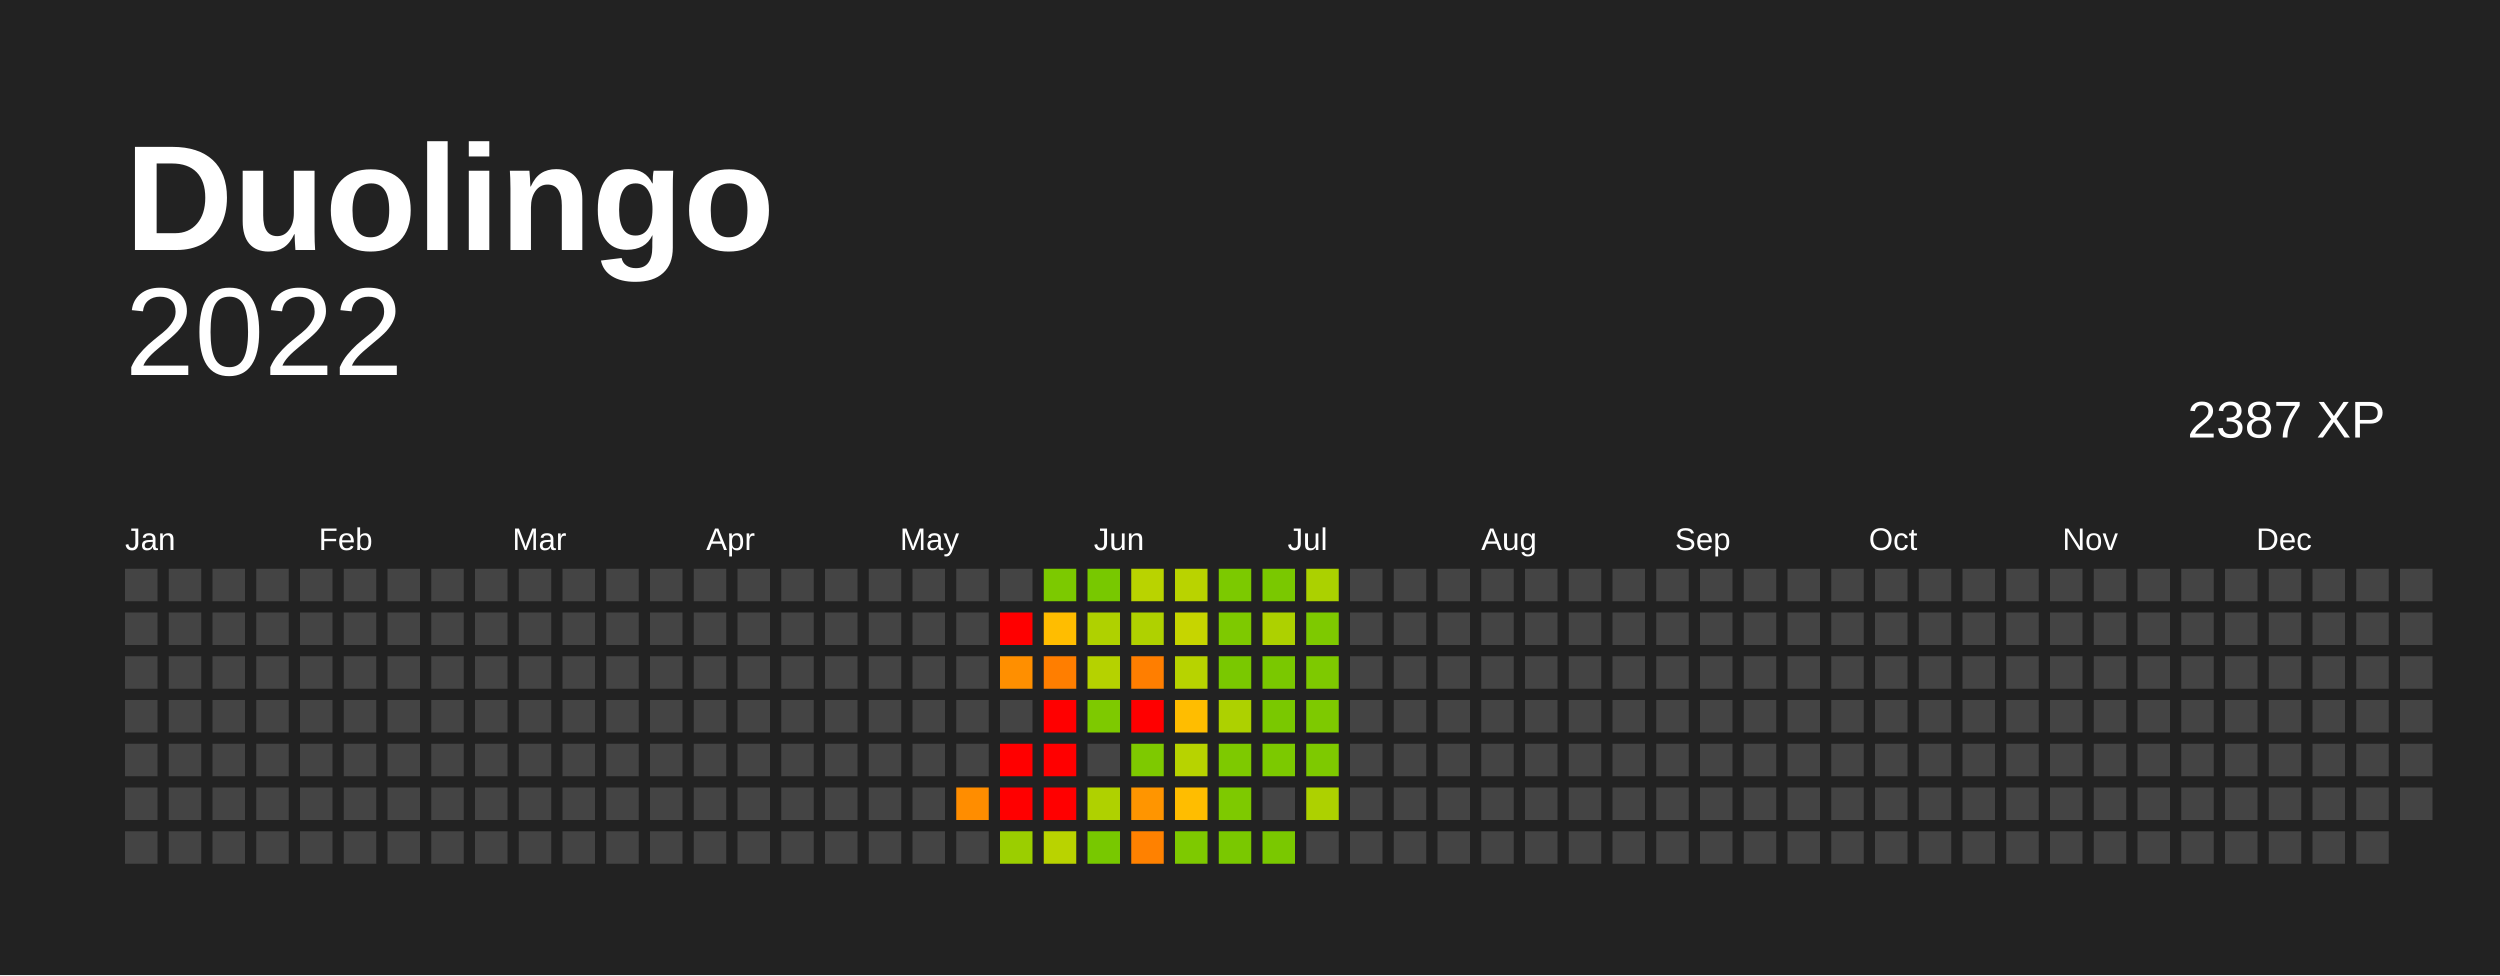
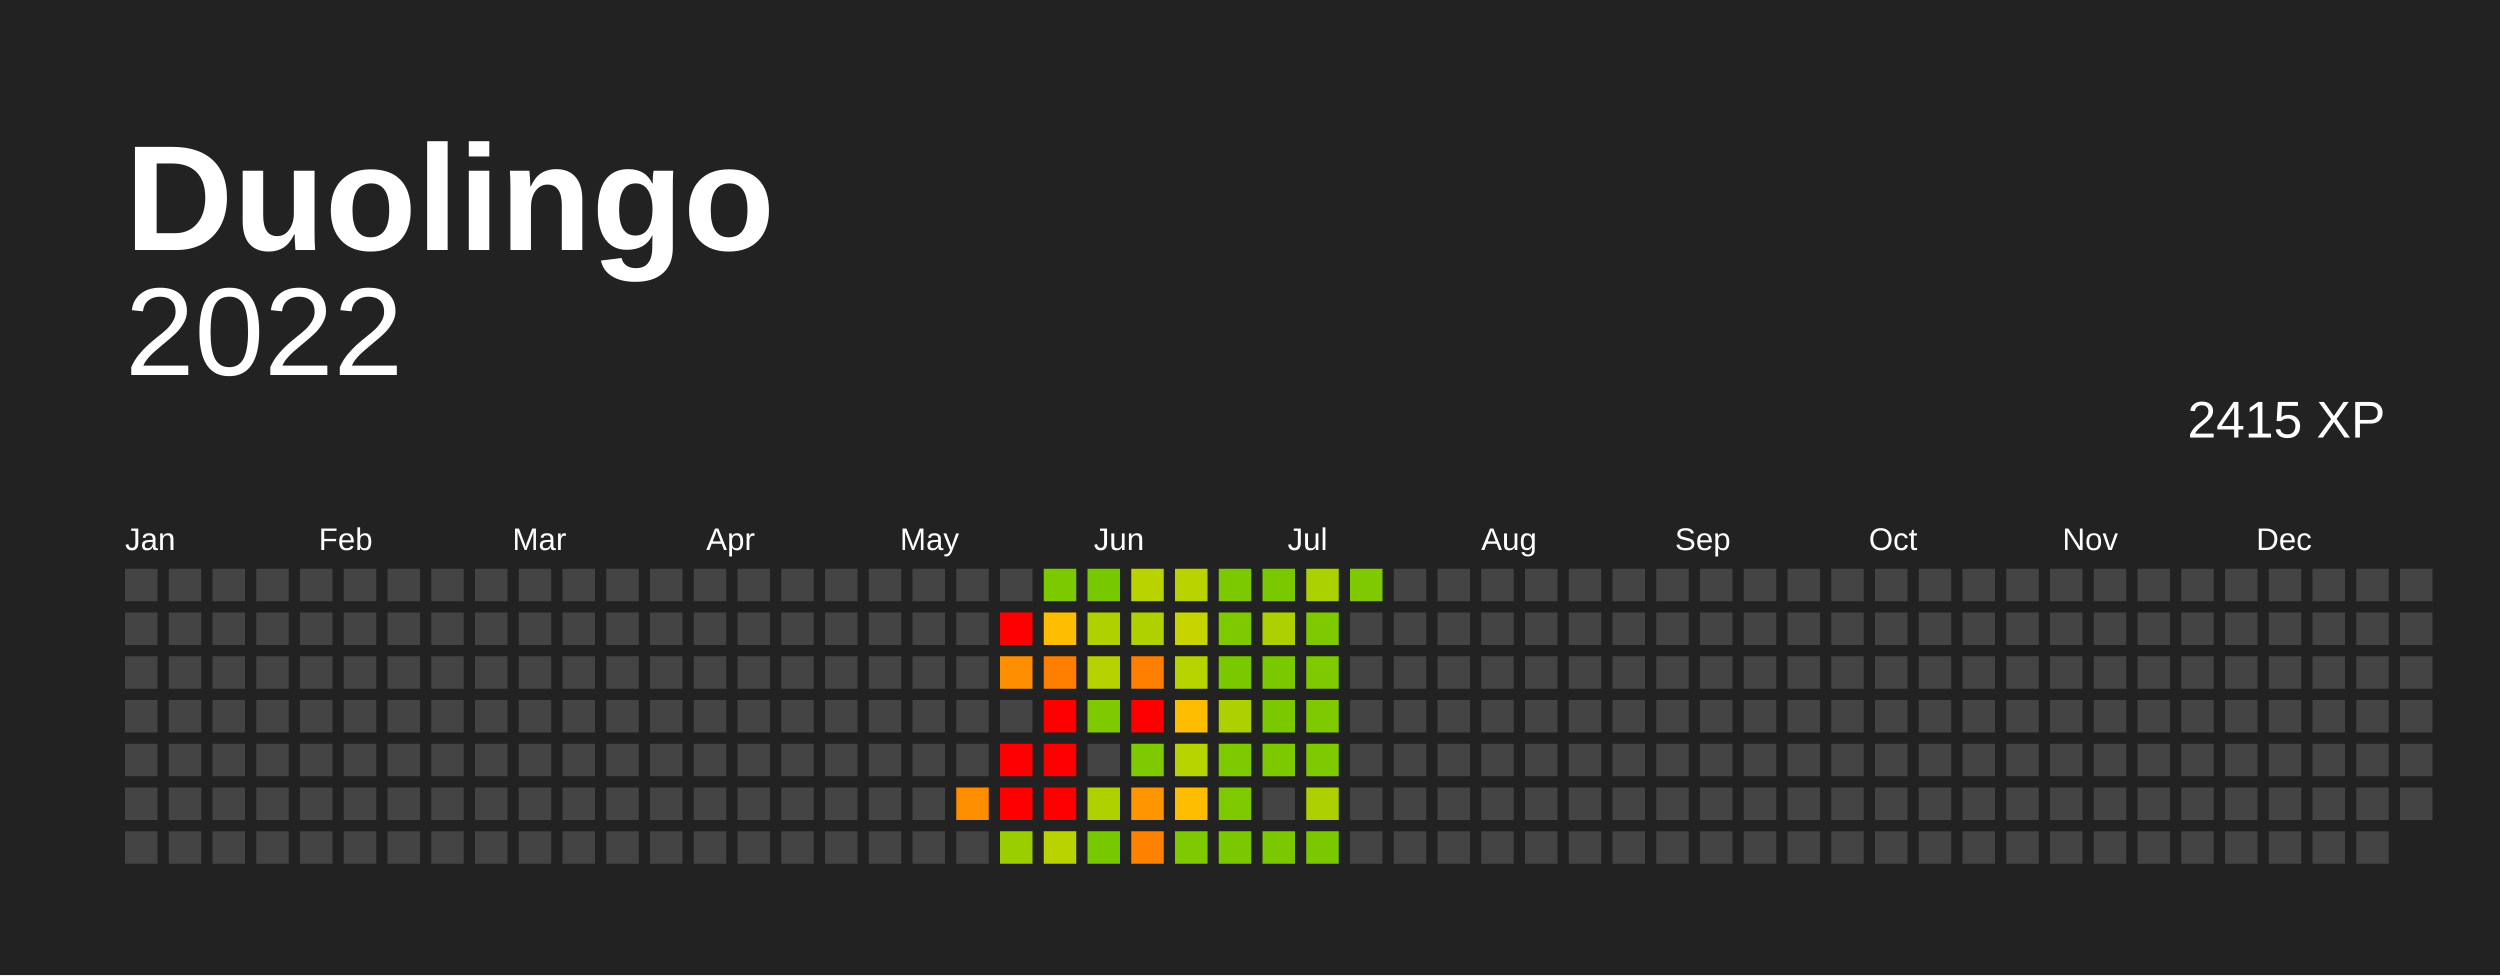
<svg xmlns="http://www.w3.org/2000/svg" baseProfile="full" height="78mm" version="1.1" viewBox="0,0,200,78" width="200mm">
  <defs />
  <rect fill="#222222" height="78" width="200" x="0" y="0" />
  <text fill="#FFFFFF" style="font-size:12px; font-family:Arial; font-weight:bold;" x="10" y="20"> Duolingo</text>
  <text alignment-baseline="hanging" fill="#FFFFFF" style="font-size:10.0px; font-family:Arial;" x="10" y="30">2022</text>
-   <text alignment-baseline="hanging" fill="#FFFFFF" style="font-size:4.125px; font-family:Arial;" x="175" y="35">2387 XP</text>
+   <text alignment-baseline="hanging" fill="#FFFFFF" style="font-size:4.125px; font-family:Arial;" x="175" y="35">2415 XP</text>
  <text fill="#FFFFFF" style="font-size:2.5px; font-family:Arial" x="10.0" y="44">Jan</text>
  <text fill="#FFFFFF" style="font-size:2.5px; font-family:Arial" x="25.5" y="44">Feb</text>
  <text fill="#FFFFFF" style="font-size:2.5px; font-family:Arial" x="41.0" y="44">Mar</text>
  <text fill="#FFFFFF" style="font-size:2.5px; font-family:Arial" x="56.5" y="44">Apr</text>
  <text fill="#FFFFFF" style="font-size:2.5px; font-family:Arial" x="72.0" y="44">May</text>
  <text fill="#FFFFFF" style="font-size:2.5px; font-family:Arial" x="87.5" y="44">Jun</text>
  <text fill="#FFFFFF" style="font-size:2.5px; font-family:Arial" x="103.0" y="44">Jul</text>
  <text fill="#FFFFFF" style="font-size:2.5px; font-family:Arial" x="118.5" y="44">Aug</text>
  <text fill="#FFFFFF" style="font-size:2.5px; font-family:Arial" x="134.0" y="44">Sep</text>
  <text fill="#FFFFFF" style="font-size:2.5px; font-family:Arial" x="149.5" y="44">Oct</text>
  <text fill="#FFFFFF" style="font-size:2.5px; font-family:Arial" x="165.0" y="44">Nov</text>
  <text fill="#FFFFFF" style="font-size:2.5px; font-family:Arial" x="180.5" y="44">Dec</text>
  <rect fill="#444444" height="2.6" width="2.6" x="10.0" y="45.5" />
  <rect fill="#444444" height="2.6" width="2.6" x="10.0" y="49.0" />
  <rect fill="#444444" height="2.6" width="2.6" x="10.0" y="52.5" />
  <rect fill="#444444" height="2.6" width="2.6" x="10.0" y="56.0" />
  <rect fill="#444444" height="2.6" width="2.6" x="10.0" y="59.5" />
  <rect fill="#444444" height="2.6" width="2.6" x="10.0" y="63.0" />
  <rect fill="#444444" height="2.6" width="2.6" x="10.0" y="66.5" />
  <rect fill="#444444" height="2.6" width="2.6" x="13.5" y="45.5" />
  <rect fill="#444444" height="2.6" width="2.6" x="13.5" y="49.0" />
  <rect fill="#444444" height="2.6" width="2.6" x="13.5" y="52.5" />
  <rect fill="#444444" height="2.6" width="2.6" x="13.5" y="56.0" />
  <rect fill="#444444" height="2.6" width="2.6" x="13.5" y="59.5" />
  <rect fill="#444444" height="2.6" width="2.6" x="13.5" y="63.0" />
  <rect fill="#444444" height="2.6" width="2.6" x="13.5" y="66.5" />
  <rect fill="#444444" height="2.6" width="2.6" x="17.0" y="45.5" />
  <rect fill="#444444" height="2.6" width="2.6" x="17.0" y="49.0" />
  <rect fill="#444444" height="2.6" width="2.6" x="17.0" y="52.5" />
  <rect fill="#444444" height="2.6" width="2.6" x="17.0" y="56.0" />
  <rect fill="#444444" height="2.6" width="2.6" x="17.0" y="59.5" />
  <rect fill="#444444" height="2.6" width="2.6" x="17.0" y="63.0" />
  <rect fill="#444444" height="2.6" width="2.6" x="17.0" y="66.5" />
  <rect fill="#444444" height="2.6" width="2.6" x="20.5" y="45.5" />
  <rect fill="#444444" height="2.6" width="2.6" x="20.5" y="49.0" />
  <rect fill="#444444" height="2.6" width="2.6" x="20.5" y="52.5" />
  <rect fill="#444444" height="2.6" width="2.6" x="20.5" y="56.0" />
  <rect fill="#444444" height="2.6" width="2.6" x="20.5" y="59.5" />
  <rect fill="#444444" height="2.6" width="2.6" x="20.5" y="63.0" />
  <rect fill="#444444" height="2.6" width="2.6" x="20.5" y="66.5" />
  <rect fill="#444444" height="2.6" width="2.6" x="24.0" y="45.5" />
  <rect fill="#444444" height="2.6" width="2.6" x="24.0" y="49.0" />
  <rect fill="#444444" height="2.6" width="2.6" x="24.0" y="52.5" />
  <rect fill="#444444" height="2.6" width="2.6" x="24.0" y="56.0" />
  <rect fill="#444444" height="2.6" width="2.6" x="24.0" y="59.5" />
  <rect fill="#444444" height="2.6" width="2.6" x="24.0" y="63.0" />
  <rect fill="#444444" height="2.6" width="2.6" x="24.0" y="66.5" />
  <rect fill="#444444" height="2.6" width="2.6" x="27.5" y="45.5" />
  <rect fill="#444444" height="2.6" width="2.6" x="27.5" y="49.0" />
  <rect fill="#444444" height="2.6" width="2.6" x="27.5" y="52.5" />
  <rect fill="#444444" height="2.6" width="2.6" x="27.5" y="56.0" />
  <rect fill="#444444" height="2.6" width="2.6" x="27.5" y="59.5" />
  <rect fill="#444444" height="2.6" width="2.6" x="27.5" y="63.0" />
  <rect fill="#444444" height="2.6" width="2.6" x="27.5" y="66.5" />
  <rect fill="#444444" height="2.6" width="2.6" x="31.0" y="45.5" />
  <rect fill="#444444" height="2.6" width="2.6" x="31.0" y="49.0" />
  <rect fill="#444444" height="2.6" width="2.6" x="31.0" y="52.5" />
  <rect fill="#444444" height="2.6" width="2.6" x="31.0" y="56.0" />
  <rect fill="#444444" height="2.6" width="2.6" x="31.0" y="59.5" />
  <rect fill="#444444" height="2.6" width="2.6" x="31.0" y="63.0" />
  <rect fill="#444444" height="2.6" width="2.6" x="31.0" y="66.5" />
  <rect fill="#444444" height="2.6" width="2.6" x="34.5" y="45.5" />
  <rect fill="#444444" height="2.6" width="2.6" x="34.5" y="49.0" />
  <rect fill="#444444" height="2.6" width="2.6" x="34.5" y="52.5" />
  <rect fill="#444444" height="2.6" width="2.6" x="34.5" y="56.0" />
  <rect fill="#444444" height="2.6" width="2.6" x="34.5" y="59.5" />
  <rect fill="#444444" height="2.6" width="2.6" x="34.5" y="63.0" />
  <rect fill="#444444" height="2.6" width="2.6" x="34.5" y="66.5" />
  <rect fill="#444444" height="2.6" width="2.6" x="38.0" y="45.5" />
  <rect fill="#444444" height="2.6" width="2.6" x="38.0" y="49.0" />
  <rect fill="#444444" height="2.6" width="2.6" x="38.0" y="52.5" />
  <rect fill="#444444" height="2.6" width="2.6" x="38.0" y="56.0" />
  <rect fill="#444444" height="2.6" width="2.6" x="38.0" y="59.5" />
  <rect fill="#444444" height="2.6" width="2.6" x="38.0" y="63.0" />
  <rect fill="#444444" height="2.6" width="2.6" x="38.0" y="66.5" />
  <rect fill="#444444" height="2.6" width="2.6" x="41.5" y="45.5" />
  <rect fill="#444444" height="2.6" width="2.6" x="41.5" y="49.0" />
  <rect fill="#444444" height="2.6" width="2.6" x="41.5" y="52.5" />
  <rect fill="#444444" height="2.6" width="2.6" x="41.5" y="56.0" />
  <rect fill="#444444" height="2.6" width="2.6" x="41.5" y="59.5" />
  <rect fill="#444444" height="2.6" width="2.6" x="41.5" y="63.0" />
  <rect fill="#444444" height="2.6" width="2.6" x="41.5" y="66.5" />
  <rect fill="#444444" height="2.6" width="2.6" x="45.0" y="45.5" />
  <rect fill="#444444" height="2.6" width="2.6" x="45.0" y="49.0" />
  <rect fill="#444444" height="2.6" width="2.6" x="45.0" y="52.5" />
  <rect fill="#444444" height="2.6" width="2.6" x="45.0" y="56.0" />
  <rect fill="#444444" height="2.6" width="2.6" x="45.0" y="59.5" />
  <rect fill="#444444" height="2.6" width="2.6" x="45.0" y="63.0" />
  <rect fill="#444444" height="2.6" width="2.6" x="45.0" y="66.5" />
  <rect fill="#444444" height="2.6" width="2.6" x="48.5" y="45.5" />
  <rect fill="#444444" height="2.6" width="2.6" x="48.5" y="49.0" />
  <rect fill="#444444" height="2.6" width="2.6" x="48.5" y="52.5" />
  <rect fill="#444444" height="2.6" width="2.6" x="48.5" y="56.0" />
  <rect fill="#444444" height="2.6" width="2.6" x="48.5" y="59.5" />
  <rect fill="#444444" height="2.6" width="2.6" x="48.5" y="63.0" />
  <rect fill="#444444" height="2.6" width="2.6" x="48.5" y="66.5" />
  <rect fill="#444444" height="2.6" width="2.6" x="52.0" y="45.5" />
  <rect fill="#444444" height="2.6" width="2.6" x="52.0" y="49.0" />
  <rect fill="#444444" height="2.6" width="2.6" x="52.0" y="52.5" />
  <rect fill="#444444" height="2.6" width="2.6" x="52.0" y="56.0" />
  <rect fill="#444444" height="2.6" width="2.6" x="52.0" y="59.5" />
  <rect fill="#444444" height="2.6" width="2.6" x="52.0" y="63.0" />
  <rect fill="#444444" height="2.6" width="2.6" x="52.0" y="66.5" />
  <rect fill="#444444" height="2.6" width="2.6" x="55.5" y="45.5" />
  <rect fill="#444444" height="2.6" width="2.6" x="55.5" y="49.0" />
  <rect fill="#444444" height="2.6" width="2.6" x="55.5" y="52.5" />
  <rect fill="#444444" height="2.6" width="2.6" x="55.5" y="56.0" />
  <rect fill="#444444" height="2.6" width="2.6" x="55.5" y="59.5" />
  <rect fill="#444444" height="2.6" width="2.6" x="55.5" y="63.0" />
  <rect fill="#444444" height="2.6" width="2.6" x="55.5" y="66.5" />
  <rect fill="#444444" height="2.6" width="2.6" x="59.0" y="45.5" />
  <rect fill="#444444" height="2.6" width="2.6" x="59.0" y="49.0" />
  <rect fill="#444444" height="2.6" width="2.6" x="59.0" y="52.5" />
  <rect fill="#444444" height="2.6" width="2.6" x="59.0" y="56.0" />
  <rect fill="#444444" height="2.6" width="2.6" x="59.0" y="59.5" />
  <rect fill="#444444" height="2.6" width="2.6" x="59.0" y="63.0" />
  <rect fill="#444444" height="2.6" width="2.6" x="59.0" y="66.5" />
  <rect fill="#444444" height="2.6" width="2.6" x="62.5" y="45.5" />
  <rect fill="#444444" height="2.6" width="2.6" x="62.5" y="49.0" />
  <rect fill="#444444" height="2.6" width="2.6" x="62.5" y="52.5" />
  <rect fill="#444444" height="2.6" width="2.6" x="62.5" y="56.0" />
  <rect fill="#444444" height="2.6" width="2.6" x="62.5" y="59.5" />
  <rect fill="#444444" height="2.6" width="2.6" x="62.5" y="63.0" />
  <rect fill="#444444" height="2.6" width="2.6" x="62.5" y="66.5" />
  <rect fill="#444444" height="2.6" width="2.6" x="66.0" y="45.5" />
  <rect fill="#444444" height="2.6" width="2.6" x="66.0" y="49.0" />
  <rect fill="#444444" height="2.6" width="2.6" x="66.0" y="52.5" />
  <rect fill="#444444" height="2.6" width="2.6" x="66.0" y="56.0" />
  <rect fill="#444444" height="2.6" width="2.6" x="66.0" y="59.5" />
  <rect fill="#444444" height="2.6" width="2.6" x="66.0" y="63.0" />
  <rect fill="#444444" height="2.6" width="2.6" x="66.0" y="66.5" />
  <rect fill="#444444" height="2.6" width="2.6" x="69.5" y="45.5" />
  <rect fill="#444444" height="2.6" width="2.6" x="69.5" y="49.0" />
  <rect fill="#444444" height="2.6" width="2.6" x="69.5" y="52.5" />
  <rect fill="#444444" height="2.6" width="2.6" x="69.5" y="56.0" />
  <rect fill="#444444" height="2.6" width="2.6" x="69.5" y="59.5" />
  <rect fill="#444444" height="2.6" width="2.6" x="69.5" y="63.0" />
  <rect fill="#444444" height="2.6" width="2.6" x="69.5" y="66.5" />
  <rect fill="#444444" height="2.6" width="2.6" x="73.0" y="45.5" />
  <rect fill="#444444" height="2.6" width="2.6" x="73.0" y="49.0" />
  <rect fill="#444444" height="2.6" width="2.6" x="73.0" y="52.5" />
  <rect fill="#444444" height="2.6" width="2.6" x="73.0" y="56.0" />
  <rect fill="#444444" height="2.6" width="2.6" x="73.0" y="59.5" />
  <rect fill="#444444" height="2.6" width="2.6" x="73.0" y="63.0" />
  <rect fill="#444444" height="2.6" width="2.6" x="73.0" y="66.5" />
  <rect fill="#444444" height="2.6" width="2.6" x="76.5" y="45.5" />
  <rect fill="#444444" height="2.6" width="2.6" x="76.5" y="49.0" />
  <rect fill="#444444" height="2.6" width="2.6" x="76.5" y="52.5" />
  <rect fill="#444444" height="2.6" width="2.6" x="76.5" y="56.0" />
  <rect fill="#444444" height="2.6" width="2.6" x="76.5" y="59.5" />
  <rect fill="#ff8d00" height="2.6" width="2.6" x="76.5" y="63.0" />
  <rect fill="#444444" height="2.6" width="2.6" x="76.5" y="66.5" />
  <rect fill="#444444" height="2.6" width="2.6" x="80.0" y="45.5" />
  <rect fill="red" height="2.6" width="2.6" x="80.0" y="49.0" />
  <rect fill="#ff8f00" height="2.6" width="2.6" x="80.0" y="52.5" />
  <rect fill="#444444" height="2.6" width="2.6" x="80.0" y="56.0" />
  <rect fill="red" height="2.6" width="2.6" x="80.0" y="59.5" />
  <rect fill="red" height="2.6" width="2.6" x="80.0" y="63.0" />
  <rect fill="#9bce00" height="2.6" width="2.6" x="80.0" y="66.5" />
  <rect fill="#7cc900" height="2.6" width="2.6" x="83.5" y="45.5" />
  <rect fill="#ffbd00" height="2.6" width="2.6" x="83.5" y="49.0" />
  <rect fill="#ff7e00" height="2.6" width="2.6" x="83.5" y="52.5" />
  <rect fill="red" height="2.6" width="2.6" x="83.5" y="56.0" />
  <rect fill="red" height="2.6" width="2.6" x="83.5" y="59.5" />
  <rect fill="red" height="2.6" width="2.6" x="83.5" y="63.0" />
  <rect fill="#b9d300" height="2.6" width="2.6" x="83.5" y="66.5" />
  <rect fill="#78c800" height="2.6" width="2.6" x="87.0" y="45.5" />
  <rect fill="#afd100" height="2.6" width="2.6" x="87.0" y="49.0" />
  <rect fill="#b5d200" height="2.6" width="2.6" x="87.0" y="52.5" />
  <rect fill="#7ec900" height="2.6" width="2.6" x="87.0" y="56.0" />
  <rect fill="#444444" height="2.6" width="2.6" x="87.0" y="59.5" />
  <rect fill="#afd100" height="2.6" width="2.6" x="87.0" y="63.0" />
  <rect fill="#78c800" height="2.6" width="2.6" x="87.0" y="66.5" />
  <rect fill="#b9d300" height="2.6" width="2.6" x="90.5" y="45.5" />
  <rect fill="#afd100" height="2.6" width="2.6" x="90.5" y="49.0" />
  <rect fill="#ff7e00" height="2.6" width="2.6" x="90.5" y="52.5" />
  <rect fill="red" height="2.6" width="2.6" x="90.5" y="56.0" />
  <rect fill="#7ec900" height="2.6" width="2.6" x="90.5" y="59.5" />
  <rect fill="#ff9500" height="2.6" width="2.6" x="90.5" y="63.0" />
  <rect fill="#ff8100" height="2.6" width="2.6" x="90.5" y="66.5" />
  <rect fill="#b9d300" height="2.6" width="2.6" x="94.0" y="45.5" />
  <rect fill="#c6d500" height="2.6" width="2.6" x="94.0" y="49.0" />
  <rect fill="#b7d300" height="2.6" width="2.6" x="94.0" y="52.5" />
  <rect fill="#ffbd00" height="2.6" width="2.6" x="94.0" y="56.0" />
  <rect fill="#b7d300" height="2.6" width="2.6" x="94.0" y="59.5" />
  <rect fill="#ffbd00" height="2.6" width="2.6" x="94.0" y="63.0" />
  <rect fill="#7ec900" height="2.6" width="2.6" x="94.0" y="66.5" />
  <rect fill="#7cc900" height="2.6" width="2.6" x="97.5" y="45.5" />
  <rect fill="#7ec900" height="2.6" width="2.6" x="97.5" y="49.0" />
  <rect fill="#7ac800" height="2.6" width="2.6" x="97.5" y="52.5" />
  <rect fill="#add100" height="2.6" width="2.6" x="97.5" y="56.0" />
  <rect fill="#7ec900" height="2.6" width="2.6" x="97.5" y="59.5" />
  <rect fill="#7ec900" height="2.6" width="2.6" x="97.5" y="63.0" />
  <rect fill="#7ac800" height="2.6" width="2.6" x="97.5" y="66.5" />
  <rect fill="#7ac800" height="2.6" width="2.6" x="101.0" y="45.5" />
  <rect fill="#add100" height="2.6" width="2.6" x="101.0" y="49.0" />
  <rect fill="#7ac800" height="2.6" width="2.6" x="101.0" y="52.5" />
  <rect fill="#7ac800" height="2.6" width="2.6" x="101.0" y="56.0" />
  <rect fill="#7cc900" height="2.6" width="2.6" x="101.0" y="59.5" />
  <rect fill="#444444" height="2.6" width="2.6" x="101.0" y="63.0" />
  <rect fill="#7ac800" height="2.6" width="2.6" x="101.0" y="66.5" />
  <rect fill="#abd100" height="2.6" width="2.6" x="104.5" y="45.5" />
  <rect fill="#7ec900" height="2.6" width="2.6" x="104.5" y="49.0" />
  <rect fill="#7ec900" height="2.6" width="2.6" x="104.5" y="52.5" />
  <rect fill="#7ec900" height="2.6" width="2.6" x="104.5" y="56.0" />
  <rect fill="#7ec900" height="2.6" width="2.6" x="104.5" y="59.5" />
  <rect fill="#add100" height="2.6" width="2.6" x="104.5" y="63.0" />
-   <rect fill="#444444" height="2.6" width="2.6" x="104.5" y="66.5" />
-   <rect fill="#444444" height="2.6" width="2.6" x="108.0" y="45.5" />
+   <rect fill="#7ac800" height="2.6" width="2.6" x="104.5" y="66.5" />
+   <rect fill="#7ec900" height="2.6" width="2.6" x="108.0" y="45.5" />
  <rect fill="#444444" height="2.6" width="2.6" x="108.0" y="49.0" />
  <rect fill="#444444" height="2.6" width="2.6" x="108.0" y="52.5" />
  <rect fill="#444444" height="2.6" width="2.6" x="108.0" y="56.0" />
  <rect fill="#444444" height="2.6" width="2.6" x="108.0" y="59.5" />
  <rect fill="#444444" height="2.6" width="2.6" x="108.0" y="63.0" />
  <rect fill="#444444" height="2.6" width="2.6" x="108.0" y="66.5" />
  <rect fill="#444444" height="2.6" width="2.6" x="111.5" y="45.5" />
  <rect fill="#444444" height="2.6" width="2.6" x="111.5" y="49.0" />
  <rect fill="#444444" height="2.6" width="2.6" x="111.5" y="52.5" />
  <rect fill="#444444" height="2.6" width="2.6" x="111.5" y="56.0" />
  <rect fill="#444444" height="2.6" width="2.6" x="111.5" y="59.5" />
  <rect fill="#444444" height="2.6" width="2.6" x="111.5" y="63.0" />
  <rect fill="#444444" height="2.6" width="2.6" x="111.5" y="66.5" />
  <rect fill="#444444" height="2.6" width="2.6" x="115.0" y="45.5" />
  <rect fill="#444444" height="2.6" width="2.6" x="115.0" y="49.0" />
  <rect fill="#444444" height="2.6" width="2.6" x="115.0" y="52.5" />
  <rect fill="#444444" height="2.6" width="2.6" x="115.0" y="56.0" />
  <rect fill="#444444" height="2.6" width="2.6" x="115.0" y="59.5" />
  <rect fill="#444444" height="2.6" width="2.6" x="115.0" y="63.0" />
  <rect fill="#444444" height="2.6" width="2.6" x="115.0" y="66.5" />
  <rect fill="#444444" height="2.6" width="2.6" x="118.5" y="45.5" />
  <rect fill="#444444" height="2.6" width="2.6" x="118.5" y="49.0" />
  <rect fill="#444444" height="2.6" width="2.6" x="118.5" y="52.5" />
  <rect fill="#444444" height="2.6" width="2.6" x="118.5" y="56.0" />
  <rect fill="#444444" height="2.6" width="2.6" x="118.5" y="59.5" />
  <rect fill="#444444" height="2.6" width="2.6" x="118.5" y="63.0" />
  <rect fill="#444444" height="2.6" width="2.6" x="118.5" y="66.5" />
  <rect fill="#444444" height="2.6" width="2.6" x="122.0" y="45.5" />
  <rect fill="#444444" height="2.6" width="2.6" x="122.0" y="49.0" />
  <rect fill="#444444" height="2.6" width="2.6" x="122.0" y="52.5" />
  <rect fill="#444444" height="2.6" width="2.6" x="122.0" y="56.0" />
  <rect fill="#444444" height="2.6" width="2.6" x="122.0" y="59.5" />
  <rect fill="#444444" height="2.6" width="2.6" x="122.0" y="63.0" />
  <rect fill="#444444" height="2.6" width="2.6" x="122.0" y="66.5" />
  <rect fill="#444444" height="2.6" width="2.6" x="125.5" y="45.5" />
  <rect fill="#444444" height="2.6" width="2.6" x="125.5" y="49.0" />
  <rect fill="#444444" height="2.6" width="2.6" x="125.5" y="52.5" />
  <rect fill="#444444" height="2.6" width="2.6" x="125.5" y="56.0" />
  <rect fill="#444444" height="2.6" width="2.6" x="125.5" y="59.5" />
  <rect fill="#444444" height="2.6" width="2.6" x="125.5" y="63.0" />
  <rect fill="#444444" height="2.6" width="2.6" x="125.5" y="66.5" />
  <rect fill="#444444" height="2.6" width="2.6" x="129.0" y="45.5" />
  <rect fill="#444444" height="2.6" width="2.6" x="129.0" y="49.0" />
  <rect fill="#444444" height="2.6" width="2.6" x="129.0" y="52.5" />
  <rect fill="#444444" height="2.6" width="2.6" x="129.0" y="56.0" />
  <rect fill="#444444" height="2.6" width="2.6" x="129.0" y="59.5" />
  <rect fill="#444444" height="2.6" width="2.6" x="129.0" y="63.0" />
  <rect fill="#444444" height="2.6" width="2.6" x="129.0" y="66.5" />
  <rect fill="#444444" height="2.6" width="2.6" x="132.5" y="45.5" />
  <rect fill="#444444" height="2.6" width="2.6" x="132.5" y="49.0" />
  <rect fill="#444444" height="2.6" width="2.6" x="132.5" y="52.5" />
  <rect fill="#444444" height="2.6" width="2.6" x="132.5" y="56.0" />
  <rect fill="#444444" height="2.6" width="2.6" x="132.5" y="59.5" />
  <rect fill="#444444" height="2.6" width="2.6" x="132.5" y="63.0" />
  <rect fill="#444444" height="2.6" width="2.6" x="132.5" y="66.5" />
  <rect fill="#444444" height="2.6" width="2.6" x="136.0" y="45.5" />
  <rect fill="#444444" height="2.6" width="2.6" x="136.0" y="49.0" />
  <rect fill="#444444" height="2.6" width="2.6" x="136.0" y="52.5" />
  <rect fill="#444444" height="2.6" width="2.6" x="136.0" y="56.0" />
  <rect fill="#444444" height="2.6" width="2.6" x="136.0" y="59.5" />
  <rect fill="#444444" height="2.6" width="2.6" x="136.0" y="63.0" />
  <rect fill="#444444" height="2.6" width="2.6" x="136.0" y="66.5" />
  <rect fill="#444444" height="2.6" width="2.6" x="139.5" y="45.5" />
  <rect fill="#444444" height="2.6" width="2.6" x="139.5" y="49.0" />
  <rect fill="#444444" height="2.6" width="2.6" x="139.5" y="52.5" />
  <rect fill="#444444" height="2.6" width="2.6" x="139.5" y="56.0" />
  <rect fill="#444444" height="2.6" width="2.6" x="139.5" y="59.5" />
  <rect fill="#444444" height="2.6" width="2.6" x="139.5" y="63.0" />
  <rect fill="#444444" height="2.6" width="2.6" x="139.5" y="66.5" />
  <rect fill="#444444" height="2.6" width="2.6" x="143.0" y="45.5" />
  <rect fill="#444444" height="2.6" width="2.6" x="143.0" y="49.0" />
  <rect fill="#444444" height="2.6" width="2.6" x="143.0" y="52.5" />
  <rect fill="#444444" height="2.6" width="2.6" x="143.0" y="56.0" />
  <rect fill="#444444" height="2.6" width="2.6" x="143.0" y="59.5" />
  <rect fill="#444444" height="2.6" width="2.6" x="143.0" y="63.0" />
  <rect fill="#444444" height="2.6" width="2.6" x="143.0" y="66.5" />
  <rect fill="#444444" height="2.6" width="2.6" x="146.5" y="45.5" />
  <rect fill="#444444" height="2.6" width="2.6" x="146.5" y="49.0" />
  <rect fill="#444444" height="2.6" width="2.6" x="146.5" y="52.5" />
  <rect fill="#444444" height="2.6" width="2.6" x="146.5" y="56.0" />
  <rect fill="#444444" height="2.6" width="2.6" x="146.5" y="59.5" />
  <rect fill="#444444" height="2.6" width="2.6" x="146.5" y="63.0" />
  <rect fill="#444444" height="2.6" width="2.6" x="146.5" y="66.5" />
  <rect fill="#444444" height="2.6" width="2.6" x="150.0" y="45.5" />
  <rect fill="#444444" height="2.6" width="2.6" x="150.0" y="49.0" />
  <rect fill="#444444" height="2.6" width="2.6" x="150.0" y="52.5" />
  <rect fill="#444444" height="2.6" width="2.6" x="150.0" y="56.0" />
  <rect fill="#444444" height="2.6" width="2.6" x="150.0" y="59.5" />
  <rect fill="#444444" height="2.6" width="2.6" x="150.0" y="63.0" />
  <rect fill="#444444" height="2.6" width="2.6" x="150.0" y="66.5" />
  <rect fill="#444444" height="2.6" width="2.6" x="153.5" y="45.5" />
  <rect fill="#444444" height="2.6" width="2.6" x="153.5" y="49.0" />
  <rect fill="#444444" height="2.6" width="2.6" x="153.5" y="52.5" />
  <rect fill="#444444" height="2.6" width="2.6" x="153.5" y="56.0" />
  <rect fill="#444444" height="2.6" width="2.6" x="153.5" y="59.5" />
  <rect fill="#444444" height="2.6" width="2.6" x="153.5" y="63.0" />
  <rect fill="#444444" height="2.6" width="2.6" x="153.5" y="66.5" />
  <rect fill="#444444" height="2.6" width="2.6" x="157.0" y="45.5" />
  <rect fill="#444444" height="2.6" width="2.6" x="157.0" y="49.0" />
  <rect fill="#444444" height="2.6" width="2.6" x="157.0" y="52.5" />
  <rect fill="#444444" height="2.6" width="2.6" x="157.0" y="56.0" />
  <rect fill="#444444" height="2.6" width="2.6" x="157.0" y="59.5" />
  <rect fill="#444444" height="2.6" width="2.6" x="157.0" y="63.0" />
  <rect fill="#444444" height="2.6" width="2.6" x="157.0" y="66.5" />
  <rect fill="#444444" height="2.6" width="2.6" x="160.5" y="45.5" />
  <rect fill="#444444" height="2.6" width="2.6" x="160.5" y="49.0" />
  <rect fill="#444444" height="2.6" width="2.6" x="160.5" y="52.5" />
  <rect fill="#444444" height="2.6" width="2.6" x="160.5" y="56.0" />
  <rect fill="#444444" height="2.6" width="2.6" x="160.5" y="59.5" />
  <rect fill="#444444" height="2.6" width="2.6" x="160.5" y="63.0" />
  <rect fill="#444444" height="2.6" width="2.6" x="160.5" y="66.5" />
  <rect fill="#444444" height="2.6" width="2.6" x="164.0" y="45.5" />
  <rect fill="#444444" height="2.6" width="2.6" x="164.0" y="49.0" />
  <rect fill="#444444" height="2.6" width="2.6" x="164.0" y="52.5" />
  <rect fill="#444444" height="2.6" width="2.6" x="164.0" y="56.0" />
  <rect fill="#444444" height="2.6" width="2.6" x="164.0" y="59.5" />
  <rect fill="#444444" height="2.6" width="2.6" x="164.0" y="63.0" />
  <rect fill="#444444" height="2.6" width="2.6" x="164.0" y="66.5" />
  <rect fill="#444444" height="2.6" width="2.6" x="167.5" y="45.5" />
  <rect fill="#444444" height="2.6" width="2.6" x="167.5" y="49.0" />
  <rect fill="#444444" height="2.6" width="2.6" x="167.5" y="52.5" />
  <rect fill="#444444" height="2.6" width="2.6" x="167.5" y="56.0" />
  <rect fill="#444444" height="2.6" width="2.6" x="167.5" y="59.5" />
  <rect fill="#444444" height="2.6" width="2.6" x="167.5" y="63.0" />
  <rect fill="#444444" height="2.6" width="2.6" x="167.5" y="66.5" />
  <rect fill="#444444" height="2.6" width="2.6" x="171.0" y="45.5" />
  <rect fill="#444444" height="2.6" width="2.6" x="171.0" y="49.0" />
  <rect fill="#444444" height="2.6" width="2.6" x="171.0" y="52.5" />
  <rect fill="#444444" height="2.6" width="2.6" x="171.0" y="56.0" />
  <rect fill="#444444" height="2.6" width="2.6" x="171.0" y="59.5" />
  <rect fill="#444444" height="2.6" width="2.6" x="171.0" y="63.0" />
  <rect fill="#444444" height="2.6" width="2.6" x="171.0" y="66.5" />
  <rect fill="#444444" height="2.6" width="2.6" x="174.5" y="45.5" />
  <rect fill="#444444" height="2.6" width="2.6" x="174.5" y="49.0" />
  <rect fill="#444444" height="2.6" width="2.6" x="174.5" y="52.5" />
  <rect fill="#444444" height="2.6" width="2.6" x="174.5" y="56.0" />
  <rect fill="#444444" height="2.6" width="2.6" x="174.5" y="59.5" />
  <rect fill="#444444" height="2.6" width="2.6" x="174.5" y="63.0" />
  <rect fill="#444444" height="2.6" width="2.6" x="174.5" y="66.5" />
  <rect fill="#444444" height="2.6" width="2.6" x="178.0" y="45.5" />
  <rect fill="#444444" height="2.6" width="2.6" x="178.0" y="49.0" />
  <rect fill="#444444" height="2.6" width="2.6" x="178.0" y="52.5" />
  <rect fill="#444444" height="2.6" width="2.6" x="178.0" y="56.0" />
  <rect fill="#444444" height="2.6" width="2.6" x="178.0" y="59.5" />
  <rect fill="#444444" height="2.6" width="2.6" x="178.0" y="63.0" />
  <rect fill="#444444" height="2.6" width="2.6" x="178.0" y="66.5" />
  <rect fill="#444444" height="2.6" width="2.6" x="181.5" y="45.5" />
  <rect fill="#444444" height="2.6" width="2.6" x="181.5" y="49.0" />
  <rect fill="#444444" height="2.6" width="2.6" x="181.5" y="52.5" />
  <rect fill="#444444" height="2.6" width="2.6" x="181.5" y="56.0" />
  <rect fill="#444444" height="2.6" width="2.6" x="181.5" y="59.5" />
  <rect fill="#444444" height="2.6" width="2.6" x="181.5" y="63.0" />
  <rect fill="#444444" height="2.6" width="2.6" x="181.5" y="66.5" />
  <rect fill="#444444" height="2.6" width="2.6" x="185.0" y="45.5" />
  <rect fill="#444444" height="2.6" width="2.6" x="185.0" y="49.0" />
  <rect fill="#444444" height="2.6" width="2.6" x="185.0" y="52.5" />
  <rect fill="#444444" height="2.6" width="2.6" x="185.0" y="56.0" />
  <rect fill="#444444" height="2.6" width="2.6" x="185.0" y="59.5" />
  <rect fill="#444444" height="2.6" width="2.6" x="185.0" y="63.0" />
  <rect fill="#444444" height="2.6" width="2.6" x="185.0" y="66.5" />
  <rect fill="#444444" height="2.6" width="2.6" x="188.5" y="45.5" />
  <rect fill="#444444" height="2.6" width="2.6" x="188.5" y="49.0" />
  <rect fill="#444444" height="2.6" width="2.6" x="188.5" y="52.5" />
  <rect fill="#444444" height="2.6" width="2.6" x="188.5" y="56.0" />
  <rect fill="#444444" height="2.6" width="2.6" x="188.5" y="59.5" />
  <rect fill="#444444" height="2.6" width="2.6" x="188.5" y="63.0" />
  <rect fill="#444444" height="2.6" width="2.6" x="188.5" y="66.5" />
  <rect fill="#444444" height="2.6" width="2.6" x="192.0" y="45.5" />
  <rect fill="#444444" height="2.6" width="2.6" x="192.0" y="49.0" />
  <rect fill="#444444" height="2.6" width="2.6" x="192.0" y="52.5" />
  <rect fill="#444444" height="2.6" width="2.6" x="192.0" y="56.0" />
  <rect fill="#444444" height="2.6" width="2.6" x="192.0" y="59.5" />
  <rect fill="#444444" height="2.6" width="2.6" x="192.0" y="63.0" />
</svg>
